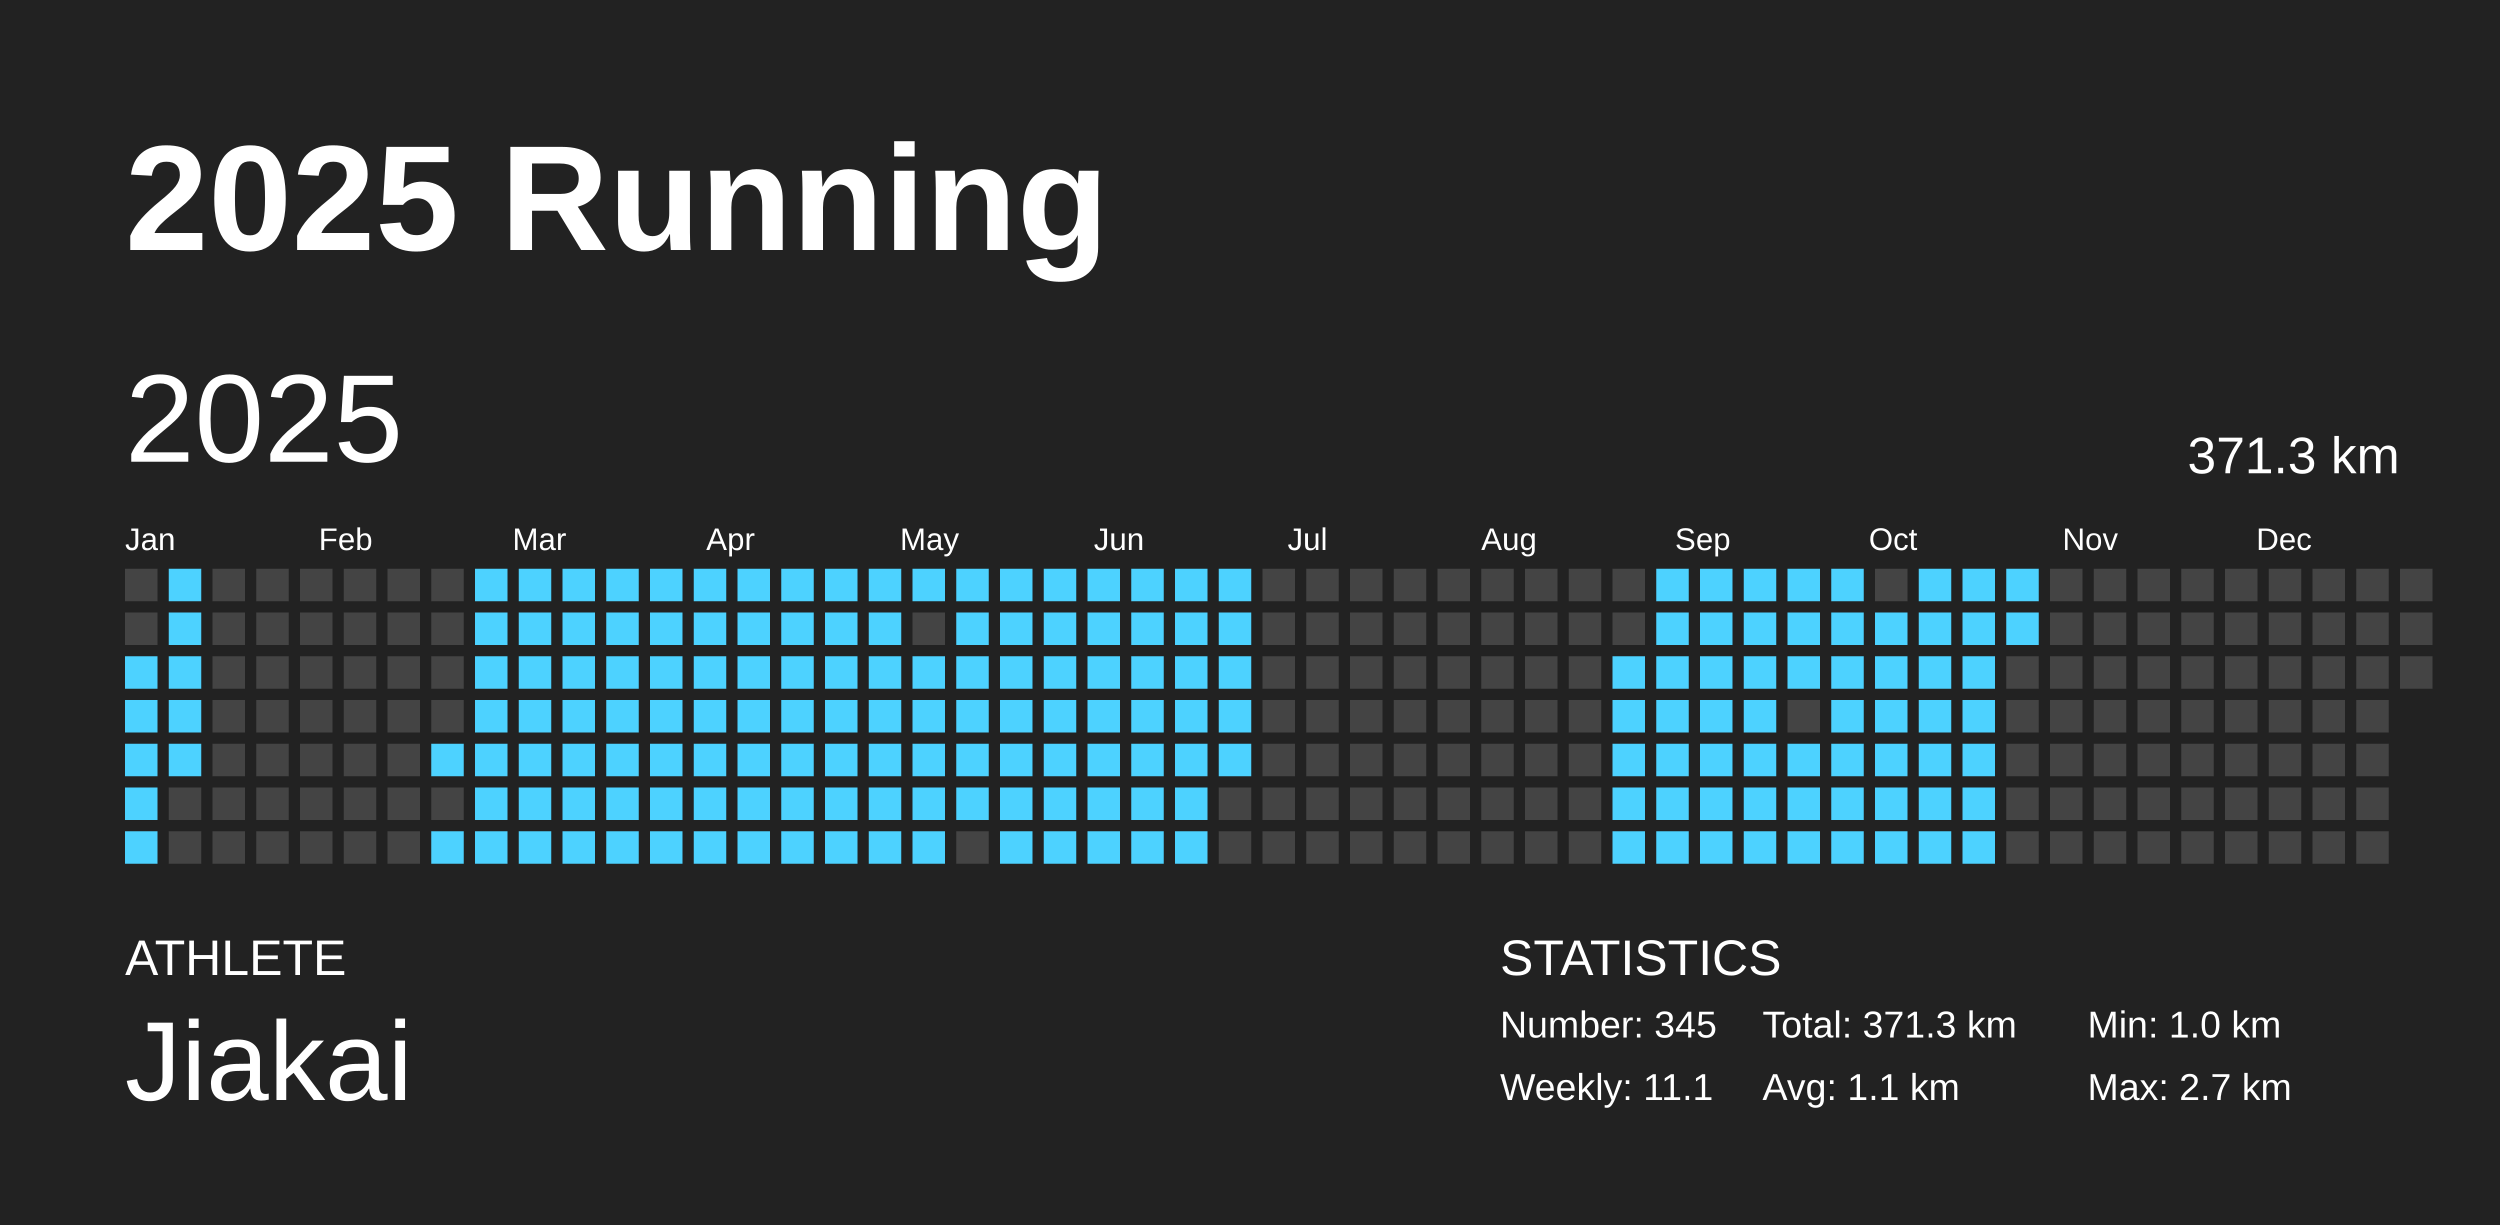
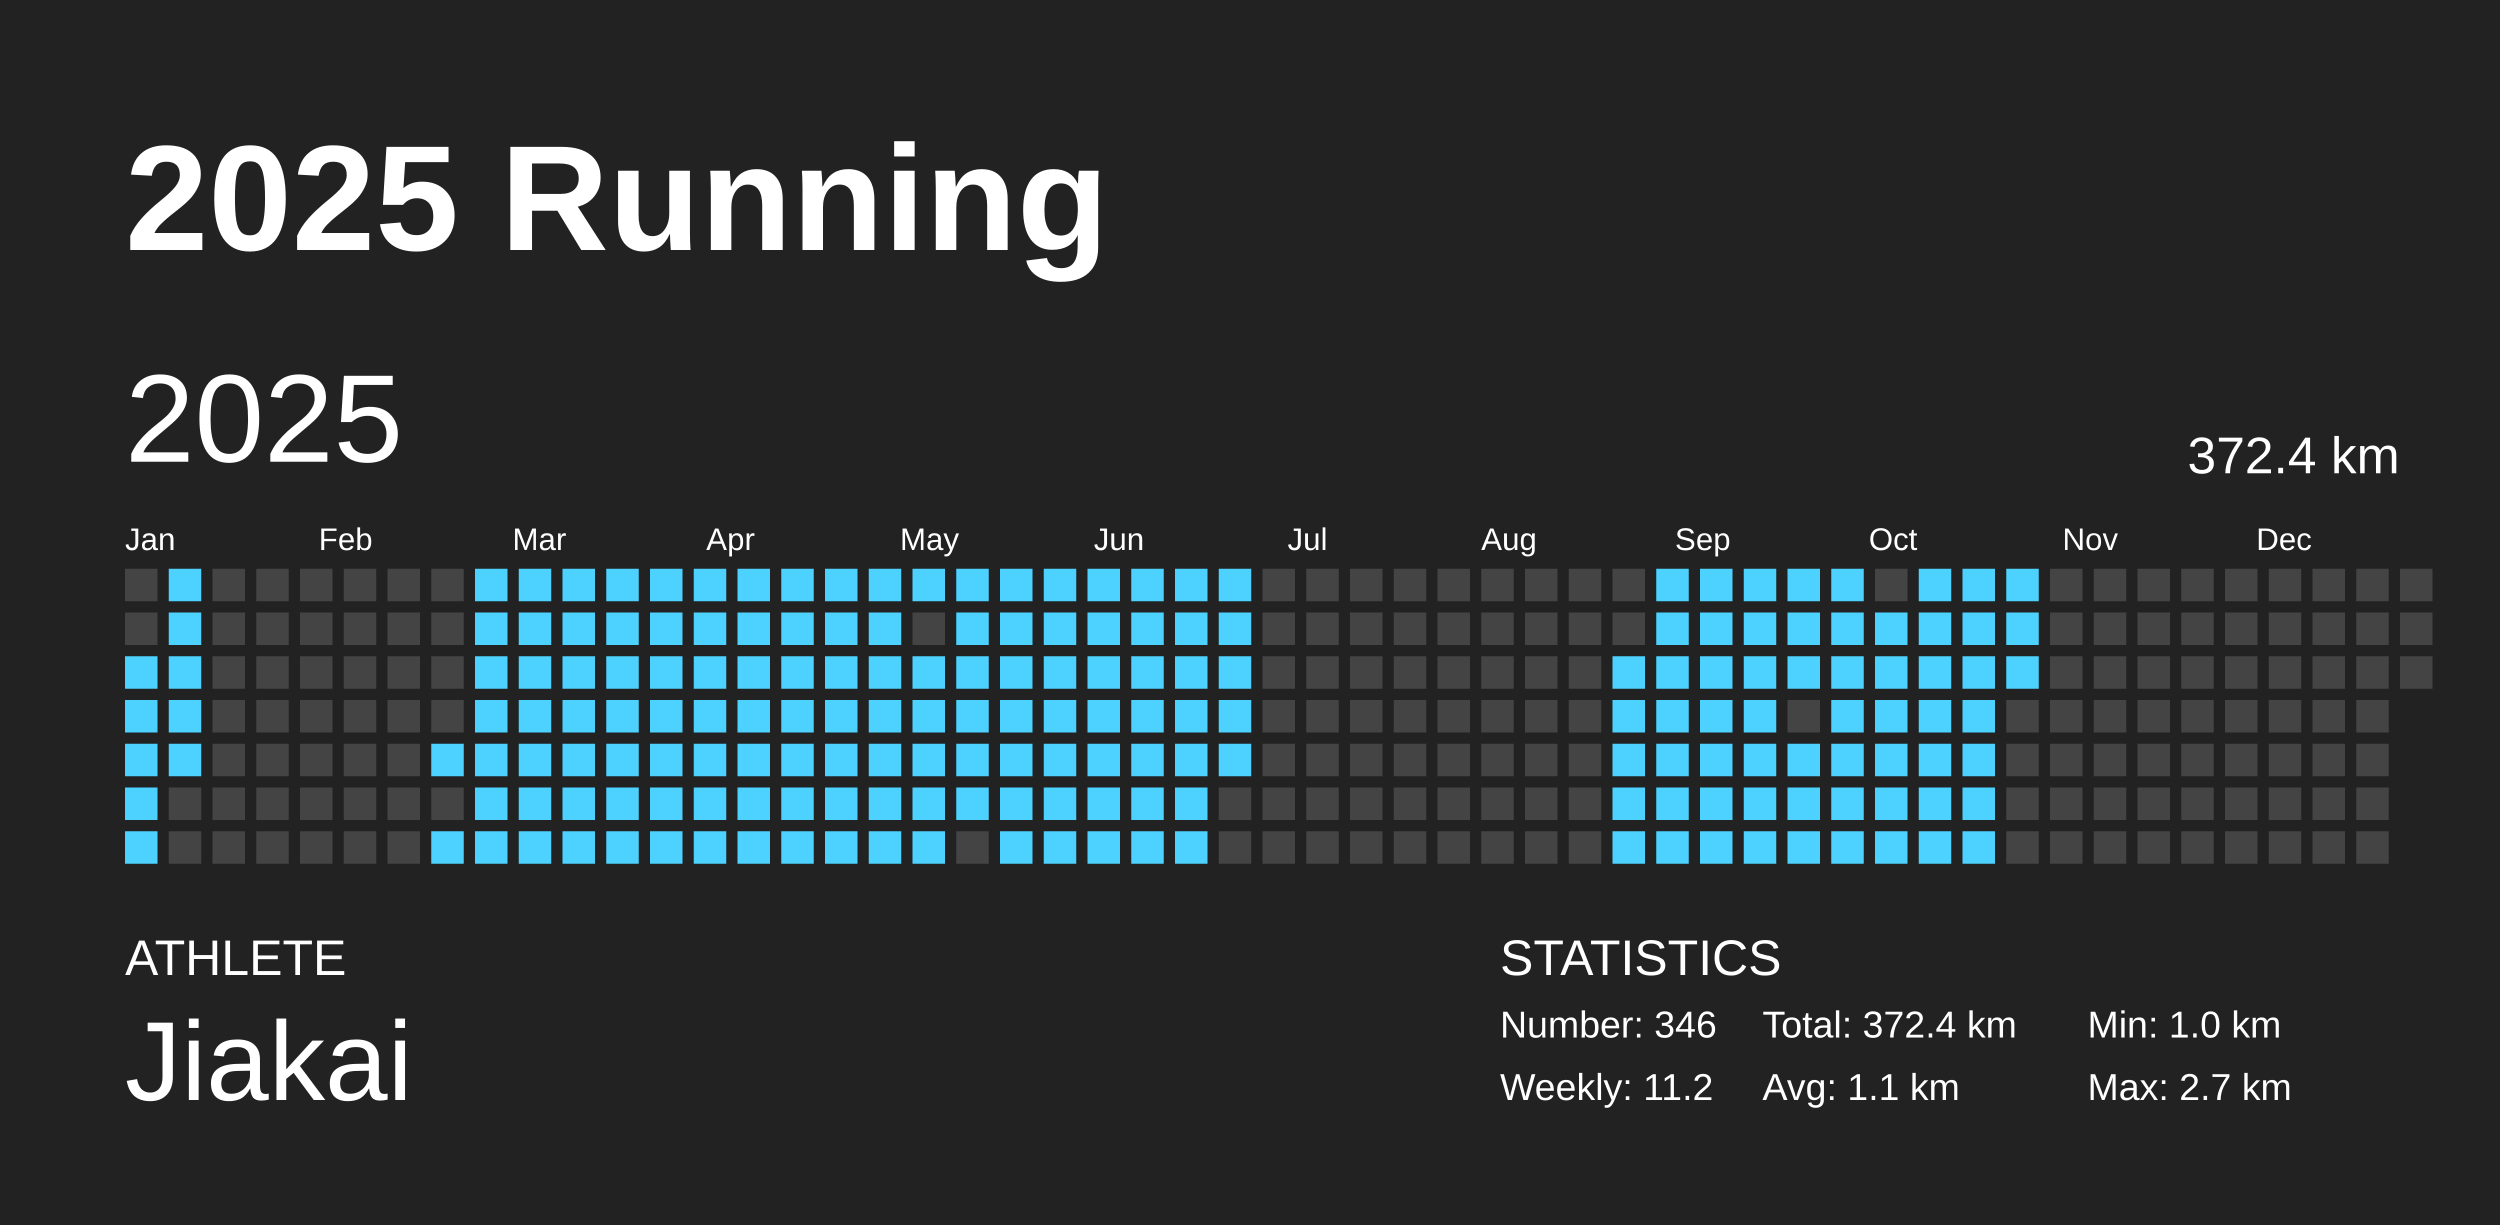
<svg xmlns="http://www.w3.org/2000/svg" baseProfile="full" height="98mm" version="1.1" viewBox="0,0,200,98" width="200mm">
  <defs />
  <rect fill="#222222" height="98" width="200" x="0" y="0" />
  <text fill="#FFFFFF" style="font-size:12px; font-family:Arial; font-weight:bold;" x="10" y="20">2025 Running</text>
  <text fill="#FFFFFF" style="font-size:4px; font-family:Arial" x="10" y="78">ATHLETE</text>
  <text fill="#FFFFFF" style="font-size:9px; font-family:Arial" x="10" y="88">Jiakai</text>
  <text fill="#FFFFFF" style="font-size:4px; font-family:Arial" x="120" y="78">STATISTICS</text>
-   <text fill="#FFFFFF" style="font-size:3px; font-family:Arial" x="120" y="83">Number: 345</text>
-   <text fill="#FFFFFF" style="font-size:3px; font-family:Arial" x="120" y="88">Weekly: 11.1</text>
-   <text fill="#FFFFFF" style="font-size:3px; font-family:Arial" x="141" y="83">Total: 371.3 km</text>
+   <text fill="#FFFFFF" style="font-size:3px; font-family:Arial" x="120" y="83">Number: 346</text>
+   <text fill="#FFFFFF" style="font-size:3px; font-family:Arial" x="120" y="88">Weekly: 11.2</text>
+   <text fill="#FFFFFF" style="font-size:3px; font-family:Arial" x="141" y="83">Total: 372.4 km</text>
  <text fill="#FFFFFF" style="font-size:3px; font-family:Arial" x="141" y="88">Avg: 1.1 km</text>
  <text fill="#FFFFFF" style="font-size:3px; font-family:Arial" x="167" y="83">Min: 1.0 km</text>
  <text fill="#FFFFFF" style="font-size:3px; font-family:Arial" x="167" y="88">Max: 2.7 km</text>
  <text dominant-baseline="hanging" fill="#FFFFFF" style="font-size:10.0px; font-family:Arial;" x="10" y="30">2025</text>
-   <text dominant-baseline="hanging" fill="#FFFFFF" style="font-size:4.125px; font-family:Arial;" x="175" y="35">371.3 km</text>
+   <text dominant-baseline="hanging" fill="#FFFFFF" style="font-size:4.125px; font-family:Arial;" x="175" y="35">372.4 km</text>
  <text fill="#FFFFFF" style="font-size:2.5px; font-family:Arial" x="10.0" y="44">Jan</text>
  <text fill="#FFFFFF" style="font-size:2.5px; font-family:Arial" x="25.5" y="44">Feb</text>
  <text fill="#FFFFFF" style="font-size:2.5px; font-family:Arial" x="41.0" y="44">Mar</text>
  <text fill="#FFFFFF" style="font-size:2.5px; font-family:Arial" x="56.5" y="44">Apr</text>
  <text fill="#FFFFFF" style="font-size:2.5px; font-family:Arial" x="72.0" y="44">May</text>
  <text fill="#FFFFFF" style="font-size:2.5px; font-family:Arial" x="87.5" y="44">Jun</text>
  <text fill="#FFFFFF" style="font-size:2.5px; font-family:Arial" x="103.0" y="44">Jul</text>
  <text fill="#FFFFFF" style="font-size:2.5px; font-family:Arial" x="118.5" y="44">Aug</text>
  <text fill="#FFFFFF" style="font-size:2.5px; font-family:Arial" x="134.0" y="44">Sep</text>
  <text fill="#FFFFFF" style="font-size:2.5px; font-family:Arial" x="149.5" y="44">Oct</text>
  <text fill="#FFFFFF" style="font-size:2.5px; font-family:Arial" x="165.0" y="44">Nov</text>
  <text fill="#FFFFFF" style="font-size:2.5px; font-family:Arial" x="180.5" y="44">Dec</text>
  <rect fill="#444444" height="2.6" width="2.6" x="10.0" y="45.5" />
  <rect fill="#444444" height="2.6" width="2.6" x="10.0" y="49.0" />
  <rect fill="#4dd2ff" height="2.6" width="2.6" x="10.0" y="52.5" />
  <rect fill="#4dd2ff" height="2.6" width="2.6" x="10.0" y="56.0" />
  <rect fill="#4dd2ff" height="2.6" width="2.6" x="10.0" y="59.5" />
  <rect fill="#4dd2ff" height="2.6" width="2.6" x="10.0" y="63.0" />
  <rect fill="#4dd2ff" height="2.6" width="2.6" x="10.0" y="66.5" />
  <rect fill="#4dd2ff" height="2.6" width="2.6" x="13.5" y="45.5" />
  <rect fill="#4dd2ff" height="2.6" width="2.6" x="13.5" y="49.0" />
  <rect fill="#4dd2ff" height="2.6" width="2.6" x="13.5" y="52.5" />
  <rect fill="#4dd2ff" height="2.6" width="2.6" x="13.5" y="56.0" />
  <rect fill="#4dd2ff" height="2.6" width="2.6" x="13.5" y="59.5" />
  <rect fill="#444444" height="2.6" width="2.6" x="13.5" y="63.0" />
  <rect fill="#444444" height="2.6" width="2.6" x="13.5" y="66.5" />
  <rect fill="#444444" height="2.6" width="2.6" x="17.0" y="45.5" />
  <rect fill="#444444" height="2.6" width="2.6" x="17.0" y="49.0" />
  <rect fill="#444444" height="2.6" width="2.6" x="17.0" y="52.5" />
  <rect fill="#444444" height="2.6" width="2.6" x="17.0" y="56.0" />
  <rect fill="#444444" height="2.6" width="2.6" x="17.0" y="59.5" />
  <rect fill="#444444" height="2.6" width="2.6" x="17.0" y="63.0" />
  <rect fill="#444444" height="2.6" width="2.6" x="17.0" y="66.5" />
  <rect fill="#444444" height="2.6" width="2.6" x="20.5" y="45.5" />
  <rect fill="#444444" height="2.6" width="2.6" x="20.5" y="49.0" />
  <rect fill="#444444" height="2.6" width="2.6" x="20.5" y="52.5" />
  <rect fill="#444444" height="2.6" width="2.6" x="20.5" y="56.0" />
  <rect fill="#444444" height="2.6" width="2.6" x="20.5" y="59.5" />
  <rect fill="#444444" height="2.6" width="2.6" x="20.5" y="63.0" />
  <rect fill="#444444" height="2.6" width="2.6" x="20.5" y="66.5" />
  <rect fill="#444444" height="2.6" width="2.6" x="24.0" y="45.5" />
  <rect fill="#444444" height="2.6" width="2.6" x="24.0" y="49.0" />
  <rect fill="#444444" height="2.6" width="2.6" x="24.0" y="52.5" />
  <rect fill="#444444" height="2.6" width="2.6" x="24.0" y="56.0" />
  <rect fill="#444444" height="2.6" width="2.6" x="24.0" y="59.5" />
  <rect fill="#444444" height="2.6" width="2.6" x="24.0" y="63.0" />
  <rect fill="#444444" height="2.6" width="2.6" x="24.0" y="66.5" />
  <rect fill="#444444" height="2.6" width="2.6" x="27.5" y="45.5" />
  <rect fill="#444444" height="2.6" width="2.6" x="27.5" y="49.0" />
  <rect fill="#444444" height="2.6" width="2.6" x="27.5" y="52.5" />
  <rect fill="#444444" height="2.6" width="2.6" x="27.5" y="56.0" />
  <rect fill="#444444" height="2.6" width="2.6" x="27.5" y="59.5" />
  <rect fill="#444444" height="2.6" width="2.6" x="27.5" y="63.0" />
  <rect fill="#444444" height="2.6" width="2.6" x="27.5" y="66.5" />
  <rect fill="#444444" height="2.6" width="2.6" x="31.0" y="45.5" />
  <rect fill="#444444" height="2.6" width="2.6" x="31.0" y="49.0" />
  <rect fill="#444444" height="2.6" width="2.6" x="31.0" y="52.5" />
  <rect fill="#444444" height="2.6" width="2.6" x="31.0" y="56.0" />
  <rect fill="#444444" height="2.6" width="2.6" x="31.0" y="59.5" />
  <rect fill="#444444" height="2.6" width="2.6" x="31.0" y="63.0" />
  <rect fill="#444444" height="2.6" width="2.6" x="31.0" y="66.5" />
  <rect fill="#444444" height="2.6" width="2.6" x="34.5" y="45.5" />
  <rect fill="#444444" height="2.6" width="2.6" x="34.5" y="49.0" />
  <rect fill="#444444" height="2.6" width="2.6" x="34.5" y="52.5" />
  <rect fill="#444444" height="2.6" width="2.6" x="34.5" y="56.0" />
  <rect fill="#4dd2ff" height="2.6" width="2.6" x="34.5" y="59.5" />
  <rect fill="#444444" height="2.6" width="2.6" x="34.5" y="63.0" />
  <rect fill="#4dd2ff" height="2.6" width="2.6" x="34.5" y="66.5" />
  <rect fill="#4dd2ff" height="2.6" width="2.6" x="38.0" y="45.5" />
  <rect fill="#4dd2ff" height="2.6" width="2.6" x="38.0" y="49.0" />
  <rect fill="#4dd2ff" height="2.6" width="2.6" x="38.0" y="52.5" />
  <rect fill="#4dd2ff" height="2.6" width="2.6" x="38.0" y="56.0" />
  <rect fill="#4dd2ff" height="2.6" width="2.6" x="38.0" y="59.5" />
  <rect fill="#4dd2ff" height="2.6" width="2.6" x="38.0" y="63.0" />
  <rect fill="#4dd2ff" height="2.6" width="2.6" x="38.0" y="66.5" />
  <rect fill="#4dd2ff" height="2.6" width="2.6" x="41.5" y="45.5" />
  <rect fill="#4dd2ff" height="2.6" width="2.6" x="41.5" y="49.0" />
  <rect fill="#4dd2ff" height="2.6" width="2.6" x="41.5" y="52.5" />
  <rect fill="#4dd2ff" height="2.6" width="2.6" x="41.5" y="56.0" />
  <rect fill="#4dd2ff" height="2.6" width="2.6" x="41.5" y="59.5" />
  <rect fill="#4dd2ff" height="2.6" width="2.6" x="41.5" y="63.0" />
  <rect fill="#4dd2ff" height="2.6" width="2.6" x="41.5" y="66.5" />
  <rect fill="#4dd2ff" height="2.6" width="2.6" x="45.0" y="45.5" />
  <rect fill="#4dd2ff" height="2.6" width="2.6" x="45.0" y="49.0" />
  <rect fill="#4dd2ff" height="2.6" width="2.6" x="45.0" y="52.5" />
  <rect fill="#4dd2ff" height="2.6" width="2.6" x="45.0" y="56.0" />
  <rect fill="#4dd2ff" height="2.6" width="2.6" x="45.0" y="59.5" />
  <rect fill="#4dd2ff" height="2.6" width="2.6" x="45.0" y="63.0" />
  <rect fill="#4dd2ff" height="2.6" width="2.6" x="45.0" y="66.5" />
  <rect fill="#4dd2ff" height="2.6" width="2.6" x="48.5" y="45.5" />
  <rect fill="#4dd2ff" height="2.6" width="2.6" x="48.5" y="49.0" />
  <rect fill="#4dd2ff" height="2.6" width="2.6" x="48.5" y="52.5" />
  <rect fill="#4dd2ff" height="2.6" width="2.6" x="48.5" y="56.0" />
  <rect fill="#4dd2ff" height="2.6" width="2.6" x="48.5" y="59.5" />
  <rect fill="#4dd2ff" height="2.6" width="2.6" x="48.5" y="63.0" />
  <rect fill="#4dd2ff" height="2.6" width="2.6" x="48.5" y="66.5" />
  <rect fill="#4dd2ff" height="2.6" width="2.6" x="52.0" y="45.5" />
  <rect fill="#4dd2ff" height="2.6" width="2.6" x="52.0" y="49.0" />
  <rect fill="#4dd2ff" height="2.6" width="2.6" x="52.0" y="52.5" />
  <rect fill="#4dd2ff" height="2.6" width="2.6" x="52.0" y="56.0" />
  <rect fill="#4dd2ff" height="2.6" width="2.6" x="52.0" y="59.5" />
  <rect fill="#4dd2ff" height="2.6" width="2.6" x="52.0" y="63.0" />
  <rect fill="#4dd2ff" height="2.6" width="2.6" x="52.0" y="66.5" />
  <rect fill="#4dd2ff" height="2.6" width="2.6" x="55.5" y="45.5" />
  <rect fill="#4dd2ff" height="2.6" width="2.6" x="55.5" y="49.0" />
  <rect fill="#4dd2ff" height="2.6" width="2.6" x="55.5" y="52.5" />
  <rect fill="#4dd2ff" height="2.6" width="2.6" x="55.5" y="56.0" />
  <rect fill="#4dd2ff" height="2.6" width="2.6" x="55.5" y="59.5" />
  <rect fill="#4dd2ff" height="2.6" width="2.6" x="55.5" y="63.0" />
  <rect fill="#4dd2ff" height="2.6" width="2.6" x="55.5" y="66.5" />
  <rect fill="#4dd2ff" height="2.6" width="2.6" x="59.0" y="45.5" />
  <rect fill="#4dd2ff" height="2.6" width="2.6" x="59.0" y="49.0" />
  <rect fill="#4dd2ff" height="2.6" width="2.6" x="59.0" y="52.5" />
  <rect fill="#4dd2ff" height="2.6" width="2.6" x="59.0" y="56.0" />
  <rect fill="#4dd2ff" height="2.6" width="2.6" x="59.0" y="59.5" />
  <rect fill="#4dd2ff" height="2.6" width="2.6" x="59.0" y="63.0" />
  <rect fill="#4dd2ff" height="2.6" width="2.6" x="59.0" y="66.5" />
  <rect fill="#4dd2ff" height="2.6" width="2.6" x="62.5" y="45.5" />
  <rect fill="#4dd2ff" height="2.6" width="2.6" x="62.5" y="49.0" />
  <rect fill="#4dd2ff" height="2.6" width="2.6" x="62.5" y="52.5" />
  <rect fill="#4dd2ff" height="2.6" width="2.6" x="62.5" y="56.0" />
  <rect fill="#4dd2ff" height="2.6" width="2.6" x="62.5" y="59.5" />
  <rect fill="#4dd2ff" height="2.6" width="2.6" x="62.5" y="63.0" />
  <rect fill="#4dd2ff" height="2.6" width="2.6" x="62.5" y="66.5" />
  <rect fill="#4dd2ff" height="2.6" width="2.6" x="66.0" y="45.5" />
  <rect fill="#4dd2ff" height="2.6" width="2.6" x="66.0" y="49.0" />
  <rect fill="#4dd2ff" height="2.6" width="2.6" x="66.0" y="52.5" />
  <rect fill="#4dd2ff" height="2.6" width="2.6" x="66.0" y="56.0" />
  <rect fill="#4dd2ff" height="2.6" width="2.6" x="66.0" y="59.5" />
  <rect fill="#4dd2ff" height="2.6" width="2.6" x="66.0" y="63.0" />
  <rect fill="#4dd2ff" height="2.6" width="2.6" x="66.0" y="66.5" />
  <rect fill="#4dd2ff" height="2.6" width="2.6" x="69.5" y="45.5" />
  <rect fill="#4dd2ff" height="2.6" width="2.6" x="69.5" y="49.0" />
  <rect fill="#4dd2ff" height="2.6" width="2.6" x="69.5" y="52.5" />
  <rect fill="#4dd2ff" height="2.6" width="2.6" x="69.5" y="56.0" />
  <rect fill="#4dd2ff" height="2.6" width="2.6" x="69.5" y="59.5" />
  <rect fill="#4dd2ff" height="2.6" width="2.6" x="69.5" y="63.0" />
  <rect fill="#4dd2ff" height="2.6" width="2.6" x="69.5" y="66.5" />
  <rect fill="#4dd2ff" height="2.6" width="2.6" x="73.0" y="45.5" />
  <rect fill="#444444" height="2.6" width="2.6" x="73.0" y="49.0" />
  <rect fill="#4dd2ff" height="2.6" width="2.6" x="73.0" y="52.5" />
  <rect fill="#4dd2ff" height="2.6" width="2.6" x="73.0" y="56.0" />
  <rect fill="#4dd2ff" height="2.6" width="2.6" x="73.0" y="59.5" />
  <rect fill="#4dd2ff" height="2.6" width="2.6" x="73.0" y="63.0" />
  <rect fill="#4dd2ff" height="2.6" width="2.6" x="73.0" y="66.5" />
  <rect fill="#4dd2ff" height="2.6" width="2.6" x="76.5" y="45.5" />
  <rect fill="#4dd2ff" height="2.6" width="2.6" x="76.5" y="49.0" />
  <rect fill="#4dd2ff" height="2.6" width="2.6" x="76.5" y="52.5" />
  <rect fill="#4dd2ff" height="2.6" width="2.6" x="76.5" y="56.0" />
  <rect fill="#4dd2ff" height="2.6" width="2.6" x="76.5" y="59.5" />
  <rect fill="#4dd2ff" height="2.6" width="2.6" x="76.5" y="63.0" />
  <rect fill="#444444" height="2.6" width="2.6" x="76.5" y="66.5" />
  <rect fill="#4dd2ff" height="2.6" width="2.6" x="80.0" y="45.5" />
  <rect fill="#4dd2ff" height="2.6" width="2.6" x="80.0" y="49.0" />
  <rect fill="#4dd2ff" height="2.6" width="2.6" x="80.0" y="52.5" />
  <rect fill="#4dd2ff" height="2.6" width="2.6" x="80.0" y="56.0" />
  <rect fill="#4dd2ff" height="2.6" width="2.6" x="80.0" y="59.5" />
  <rect fill="#4dd2ff" height="2.6" width="2.6" x="80.0" y="63.0" />
  <rect fill="#4dd2ff" height="2.6" width="2.6" x="80.0" y="66.5" />
  <rect fill="#4dd2ff" height="2.6" width="2.6" x="83.5" y="45.5" />
  <rect fill="#4dd2ff" height="2.6" width="2.6" x="83.5" y="49.0" />
  <rect fill="#4dd2ff" height="2.6" width="2.6" x="83.5" y="52.5" />
  <rect fill="#4dd2ff" height="2.6" width="2.6" x="83.5" y="56.0" />
  <rect fill="#4dd2ff" height="2.6" width="2.6" x="83.5" y="59.5" />
  <rect fill="#4dd2ff" height="2.6" width="2.6" x="83.5" y="63.0" />
  <rect fill="#4dd2ff" height="2.6" width="2.6" x="83.5" y="66.5" />
  <rect fill="#4dd2ff" height="2.6" width="2.6" x="87.0" y="45.5" />
  <rect fill="#4dd2ff" height="2.6" width="2.6" x="87.0" y="49.0" />
  <rect fill="#4dd2ff" height="2.6" width="2.6" x="87.0" y="52.5" />
  <rect fill="#4dd2ff" height="2.6" width="2.6" x="87.0" y="56.0" />
  <rect fill="#4dd2ff" height="2.6" width="2.6" x="87.0" y="59.5" />
  <rect fill="#4dd2ff" height="2.6" width="2.6" x="87.0" y="63.0" />
  <rect fill="#4dd2ff" height="2.6" width="2.6" x="87.0" y="66.5" />
  <rect fill="#4dd2ff" height="2.6" width="2.6" x="90.5" y="45.5" />
  <rect fill="#4dd2ff" height="2.6" width="2.6" x="90.5" y="49.0" />
  <rect fill="#4dd2ff" height="2.6" width="2.6" x="90.5" y="52.5" />
  <rect fill="#4dd2ff" height="2.6" width="2.6" x="90.5" y="56.0" />
  <rect fill="#4dd2ff" height="2.6" width="2.6" x="90.5" y="59.5" />
  <rect fill="#4dd2ff" height="2.6" width="2.6" x="90.5" y="63.0" />
  <rect fill="#4dd2ff" height="2.6" width="2.6" x="90.5" y="66.5" />
  <rect fill="#4dd2ff" height="2.6" width="2.6" x="94.0" y="45.5" />
  <rect fill="#4dd2ff" height="2.6" width="2.6" x="94.0" y="49.0" />
  <rect fill="#4dd2ff" height="2.6" width="2.6" x="94.0" y="52.5" />
  <rect fill="#4dd2ff" height="2.6" width="2.6" x="94.0" y="56.0" />
  <rect fill="#4dd2ff" height="2.6" width="2.6" x="94.0" y="59.5" />
  <rect fill="#4dd2ff" height="2.6" width="2.6" x="94.0" y="63.0" />
  <rect fill="#4dd2ff" height="2.6" width="2.6" x="94.0" y="66.5" />
  <rect fill="#4dd2ff" height="2.6" width="2.6" x="97.5" y="45.5" />
  <rect fill="#4dd2ff" height="2.6" width="2.6" x="97.5" y="49.0" />
  <rect fill="#4dd2ff" height="2.6" width="2.6" x="97.5" y="52.5" />
  <rect fill="#4dd2ff" height="2.6" width="2.6" x="97.5" y="56.0" />
  <rect fill="#4dd2ff" height="2.6" width="2.6" x="97.5" y="59.5" />
  <rect fill="#444444" height="2.6" width="2.6" x="97.5" y="63.0" />
  <rect fill="#444444" height="2.6" width="2.6" x="97.5" y="66.5" />
  <rect fill="#444444" height="2.6" width="2.6" x="101.0" y="45.5" />
  <rect fill="#444444" height="2.6" width="2.6" x="101.0" y="49.0" />
  <rect fill="#444444" height="2.6" width="2.6" x="101.0" y="52.5" />
  <rect fill="#444444" height="2.6" width="2.6" x="101.0" y="56.0" />
  <rect fill="#444444" height="2.6" width="2.6" x="101.0" y="59.5" />
  <rect fill="#444444" height="2.6" width="2.6" x="101.0" y="63.0" />
  <rect fill="#444444" height="2.6" width="2.6" x="101.0" y="66.5" />
  <rect fill="#444444" height="2.6" width="2.6" x="104.5" y="45.5" />
  <rect fill="#444444" height="2.6" width="2.6" x="104.5" y="49.0" />
  <rect fill="#444444" height="2.6" width="2.6" x="104.5" y="52.5" />
  <rect fill="#444444" height="2.6" width="2.6" x="104.5" y="56.0" />
  <rect fill="#444444" height="2.6" width="2.6" x="104.5" y="59.5" />
  <rect fill="#444444" height="2.6" width="2.6" x="104.5" y="63.0" />
  <rect fill="#444444" height="2.6" width="2.6" x="104.5" y="66.5" />
  <rect fill="#444444" height="2.6" width="2.6" x="108.0" y="45.5" />
  <rect fill="#444444" height="2.6" width="2.6" x="108.0" y="49.0" />
  <rect fill="#444444" height="2.6" width="2.6" x="108.0" y="52.5" />
  <rect fill="#444444" height="2.6" width="2.6" x="108.0" y="56.0" />
  <rect fill="#444444" height="2.6" width="2.6" x="108.0" y="59.5" />
  <rect fill="#444444" height="2.6" width="2.6" x="108.0" y="63.0" />
  <rect fill="#444444" height="2.6" width="2.6" x="108.0" y="66.5" />
  <rect fill="#444444" height="2.6" width="2.6" x="111.5" y="45.5" />
  <rect fill="#444444" height="2.6" width="2.6" x="111.5" y="49.0" />
  <rect fill="#444444" height="2.6" width="2.6" x="111.5" y="52.5" />
  <rect fill="#444444" height="2.6" width="2.6" x="111.5" y="56.0" />
  <rect fill="#444444" height="2.6" width="2.6" x="111.5" y="59.5" />
  <rect fill="#444444" height="2.6" width="2.6" x="111.5" y="63.0" />
  <rect fill="#444444" height="2.6" width="2.6" x="111.5" y="66.5" />
  <rect fill="#444444" height="2.6" width="2.6" x="115.0" y="45.5" />
  <rect fill="#444444" height="2.6" width="2.6" x="115.0" y="49.0" />
  <rect fill="#444444" height="2.6" width="2.6" x="115.0" y="52.5" />
  <rect fill="#444444" height="2.6" width="2.6" x="115.0" y="56.0" />
  <rect fill="#444444" height="2.6" width="2.6" x="115.0" y="59.5" />
  <rect fill="#444444" height="2.6" width="2.6" x="115.0" y="63.0" />
  <rect fill="#444444" height="2.6" width="2.6" x="115.0" y="66.5" />
  <rect fill="#444444" height="2.6" width="2.6" x="118.5" y="45.5" />
  <rect fill="#444444" height="2.6" width="2.6" x="118.5" y="49.0" />
  <rect fill="#444444" height="2.6" width="2.6" x="118.5" y="52.5" />
  <rect fill="#444444" height="2.6" width="2.6" x="118.5" y="56.0" />
  <rect fill="#444444" height="2.6" width="2.6" x="118.5" y="59.5" />
  <rect fill="#444444" height="2.6" width="2.6" x="118.5" y="63.0" />
  <rect fill="#444444" height="2.6" width="2.6" x="118.5" y="66.5" />
  <rect fill="#444444" height="2.6" width="2.6" x="122.0" y="45.5" />
  <rect fill="#444444" height="2.6" width="2.6" x="122.0" y="49.0" />
  <rect fill="#444444" height="2.6" width="2.6" x="122.0" y="52.5" />
  <rect fill="#444444" height="2.6" width="2.6" x="122.0" y="56.0" />
  <rect fill="#444444" height="2.6" width="2.6" x="122.0" y="59.5" />
  <rect fill="#444444" height="2.6" width="2.6" x="122.0" y="63.0" />
  <rect fill="#444444" height="2.6" width="2.6" x="122.0" y="66.5" />
  <rect fill="#444444" height="2.6" width="2.6" x="125.5" y="45.5" />
  <rect fill="#444444" height="2.6" width="2.6" x="125.5" y="49.0" />
  <rect fill="#444444" height="2.6" width="2.6" x="125.5" y="52.5" />
  <rect fill="#444444" height="2.6" width="2.6" x="125.5" y="56.0" />
  <rect fill="#444444" height="2.6" width="2.6" x="125.5" y="59.5" />
  <rect fill="#444444" height="2.6" width="2.6" x="125.5" y="63.0" />
  <rect fill="#444444" height="2.6" width="2.6" x="125.5" y="66.5" />
  <rect fill="#444444" height="2.6" width="2.6" x="129.0" y="45.5" />
  <rect fill="#444444" height="2.6" width="2.6" x="129.0" y="49.0" />
  <rect fill="#4dd2ff" height="2.6" width="2.6" x="129.0" y="52.5" />
  <rect fill="#4dd2ff" height="2.6" width="2.6" x="129.0" y="56.0" />
  <rect fill="#4dd2ff" height="2.6" width="2.6" x="129.0" y="59.5" />
  <rect fill="#4dd2ff" height="2.6" width="2.6" x="129.0" y="63.0" />
  <rect fill="#4dd2ff" height="2.6" width="2.6" x="129.0" y="66.5" />
  <rect fill="#4dd2ff" height="2.6" width="2.6" x="132.5" y="45.5" />
  <rect fill="#4dd2ff" height="2.6" width="2.6" x="132.5" y="49.0" />
  <rect fill="#4dd2ff" height="2.6" width="2.6" x="132.5" y="52.5" />
  <rect fill="#4dd2ff" height="2.6" width="2.6" x="132.5" y="56.0" />
  <rect fill="#4dd2ff" height="2.6" width="2.6" x="132.5" y="59.5" />
  <rect fill="#4dd2ff" height="2.6" width="2.6" x="132.5" y="63.0" />
  <rect fill="#4dd2ff" height="2.6" width="2.6" x="132.5" y="66.5" />
  <rect fill="#4dd2ff" height="2.6" width="2.6" x="136.0" y="45.5" />
  <rect fill="#4dd2ff" height="2.6" width="2.6" x="136.0" y="49.0" />
  <rect fill="#4dd2ff" height="2.6" width="2.6" x="136.0" y="52.5" />
  <rect fill="#4dd2ff" height="2.6" width="2.6" x="136.0" y="56.0" />
  <rect fill="#4dd2ff" height="2.6" width="2.6" x="136.0" y="59.5" />
  <rect fill="#4dd2ff" height="2.6" width="2.6" x="136.0" y="63.0" />
  <rect fill="#4dd2ff" height="2.6" width="2.6" x="136.0" y="66.5" />
  <rect fill="#4dd2ff" height="2.6" width="2.6" x="139.5" y="45.5" />
  <rect fill="#4dd2ff" height="2.6" width="2.6" x="139.5" y="49.0" />
  <rect fill="#4dd2ff" height="2.6" width="2.6" x="139.5" y="52.5" />
  <rect fill="#4dd2ff" height="2.6" width="2.6" x="139.5" y="56.0" />
  <rect fill="#4dd2ff" height="2.6" width="2.6" x="139.5" y="59.5" />
  <rect fill="#4dd2ff" height="2.6" width="2.6" x="139.5" y="63.0" />
  <rect fill="#4dd2ff" height="2.6" width="2.6" x="139.5" y="66.5" />
  <rect fill="#4dd2ff" height="2.6" width="2.6" x="143.0" y="45.5" />
  <rect fill="#4dd2ff" height="2.6" width="2.6" x="143.0" y="49.0" />
  <rect fill="#4dd2ff" height="2.6" width="2.6" x="143.0" y="52.5" />
  <rect fill="#444444" height="2.6" width="2.6" x="143.0" y="56.0" />
  <rect fill="#4dd2ff" height="2.6" width="2.6" x="143.0" y="59.5" />
  <rect fill="#4dd2ff" height="2.6" width="2.6" x="143.0" y="63.0" />
  <rect fill="#4dd2ff" height="2.6" width="2.6" x="143.0" y="66.5" />
  <rect fill="#4dd2ff" height="2.6" width="2.6" x="146.5" y="45.5" />
  <rect fill="#4dd2ff" height="2.6" width="2.6" x="146.5" y="49.0" />
  <rect fill="#4dd2ff" height="2.6" width="2.6" x="146.5" y="52.5" />
  <rect fill="#4dd2ff" height="2.6" width="2.6" x="146.5" y="56.0" />
  <rect fill="#4dd2ff" height="2.6" width="2.6" x="146.5" y="59.5" />
  <rect fill="#4dd2ff" height="2.6" width="2.6" x="146.5" y="63.0" />
  <rect fill="#4dd2ff" height="2.6" width="2.6" x="146.5" y="66.5" />
  <rect fill="#444444" height="2.6" width="2.6" x="150.0" y="45.5" />
  <rect fill="#4dd2ff" height="2.6" width="2.6" x="150.0" y="49.0" />
  <rect fill="#4dd2ff" height="2.6" width="2.6" x="150.0" y="52.5" />
  <rect fill="#4dd2ff" height="2.6" width="2.6" x="150.0" y="56.0" />
  <rect fill="#4dd2ff" height="2.6" width="2.6" x="150.0" y="59.5" />
  <rect fill="#4dd2ff" height="2.6" width="2.6" x="150.0" y="63.0" />
  <rect fill="#4dd2ff" height="2.6" width="2.6" x="150.0" y="66.5" />
  <rect fill="#4dd2ff" height="2.6" width="2.6" x="153.5" y="45.5" />
  <rect fill="#4dd2ff" height="2.6" width="2.6" x="153.5" y="49.0" />
  <rect fill="#4dd2ff" height="2.6" width="2.6" x="153.5" y="52.5" />
  <rect fill="#4dd2ff" height="2.6" width="2.6" x="153.5" y="56.0" />
  <rect fill="#4dd2ff" height="2.6" width="2.6" x="153.5" y="59.5" />
  <rect fill="#4dd2ff" height="2.6" width="2.6" x="153.5" y="63.0" />
  <rect fill="#4dd2ff" height="2.6" width="2.6" x="153.5" y="66.5" />
  <rect fill="#4dd2ff" height="2.6" width="2.6" x="157.0" y="45.5" />
  <rect fill="#4dd2ff" height="2.6" width="2.6" x="157.0" y="49.0" />
  <rect fill="#4dd2ff" height="2.6" width="2.6" x="157.0" y="52.5" />
  <rect fill="#4dd2ff" height="2.6" width="2.6" x="157.0" y="56.0" />
  <rect fill="#4dd2ff" height="2.6" width="2.6" x="157.0" y="59.5" />
  <rect fill="#4dd2ff" height="2.6" width="2.6" x="157.0" y="63.0" />
  <rect fill="#4dd2ff" height="2.6" width="2.6" x="157.0" y="66.5" />
  <rect fill="#4dd2ff" height="2.6" width="2.6" x="160.5" y="45.5" />
  <rect fill="#4dd2ff" height="2.6" width="2.6" x="160.5" y="49.0" />
-   <rect fill="#444444" height="2.6" width="2.6" x="160.5" y="52.5" />
+   <rect fill="#4dd2ff" height="2.6" width="2.6" x="160.5" y="52.5" />
  <rect fill="#444444" height="2.6" width="2.6" x="160.5" y="56.0" />
  <rect fill="#444444" height="2.6" width="2.6" x="160.5" y="59.5" />
  <rect fill="#444444" height="2.6" width="2.6" x="160.5" y="63.0" />
  <rect fill="#444444" height="2.6" width="2.6" x="160.5" y="66.5" />
  <rect fill="#444444" height="2.6" width="2.6" x="164.0" y="45.5" />
  <rect fill="#444444" height="2.6" width="2.6" x="164.0" y="49.0" />
  <rect fill="#444444" height="2.6" width="2.6" x="164.0" y="52.5" />
  <rect fill="#444444" height="2.6" width="2.6" x="164.0" y="56.0" />
  <rect fill="#444444" height="2.6" width="2.6" x="164.0" y="59.5" />
  <rect fill="#444444" height="2.6" width="2.6" x="164.0" y="63.0" />
  <rect fill="#444444" height="2.6" width="2.6" x="164.0" y="66.5" />
  <rect fill="#444444" height="2.6" width="2.6" x="167.5" y="45.5" />
  <rect fill="#444444" height="2.6" width="2.6" x="167.5" y="49.0" />
  <rect fill="#444444" height="2.6" width="2.6" x="167.5" y="52.5" />
  <rect fill="#444444" height="2.6" width="2.6" x="167.5" y="56.0" />
  <rect fill="#444444" height="2.6" width="2.6" x="167.5" y="59.5" />
  <rect fill="#444444" height="2.6" width="2.6" x="167.5" y="63.0" />
  <rect fill="#444444" height="2.6" width="2.6" x="167.5" y="66.5" />
  <rect fill="#444444" height="2.6" width="2.6" x="171.0" y="45.5" />
  <rect fill="#444444" height="2.6" width="2.6" x="171.0" y="49.0" />
  <rect fill="#444444" height="2.6" width="2.6" x="171.0" y="52.5" />
  <rect fill="#444444" height="2.6" width="2.6" x="171.0" y="56.0" />
  <rect fill="#444444" height="2.6" width="2.6" x="171.0" y="59.5" />
  <rect fill="#444444" height="2.6" width="2.6" x="171.0" y="63.0" />
  <rect fill="#444444" height="2.6" width="2.6" x="171.0" y="66.5" />
  <rect fill="#444444" height="2.6" width="2.6" x="174.5" y="45.5" />
  <rect fill="#444444" height="2.6" width="2.6" x="174.5" y="49.0" />
  <rect fill="#444444" height="2.6" width="2.6" x="174.5" y="52.5" />
  <rect fill="#444444" height="2.6" width="2.6" x="174.5" y="56.0" />
  <rect fill="#444444" height="2.6" width="2.6" x="174.5" y="59.5" />
  <rect fill="#444444" height="2.6" width="2.6" x="174.5" y="63.0" />
  <rect fill="#444444" height="2.6" width="2.6" x="174.5" y="66.5" />
  <rect fill="#444444" height="2.6" width="2.6" x="178.0" y="45.5" />
  <rect fill="#444444" height="2.6" width="2.6" x="178.0" y="49.0" />
  <rect fill="#444444" height="2.6" width="2.6" x="178.0" y="52.5" />
  <rect fill="#444444" height="2.6" width="2.6" x="178.0" y="56.0" />
  <rect fill="#444444" height="2.6" width="2.6" x="178.0" y="59.5" />
  <rect fill="#444444" height="2.6" width="2.6" x="178.0" y="63.0" />
  <rect fill="#444444" height="2.6" width="2.6" x="178.0" y="66.5" />
  <rect fill="#444444" height="2.6" width="2.6" x="181.5" y="45.5" />
  <rect fill="#444444" height="2.6" width="2.6" x="181.5" y="49.0" />
  <rect fill="#444444" height="2.6" width="2.6" x="181.5" y="52.5" />
  <rect fill="#444444" height="2.6" width="2.6" x="181.5" y="56.0" />
  <rect fill="#444444" height="2.6" width="2.6" x="181.5" y="59.5" />
  <rect fill="#444444" height="2.6" width="2.6" x="181.5" y="63.0" />
  <rect fill="#444444" height="2.6" width="2.6" x="181.5" y="66.5" />
  <rect fill="#444444" height="2.6" width="2.6" x="185.0" y="45.5" />
  <rect fill="#444444" height="2.6" width="2.6" x="185.0" y="49.0" />
  <rect fill="#444444" height="2.6" width="2.6" x="185.0" y="52.5" />
  <rect fill="#444444" height="2.6" width="2.6" x="185.0" y="56.0" />
  <rect fill="#444444" height="2.6" width="2.6" x="185.0" y="59.5" />
  <rect fill="#444444" height="2.6" width="2.6" x="185.0" y="63.0" />
  <rect fill="#444444" height="2.6" width="2.6" x="185.0" y="66.5" />
  <rect fill="#444444" height="2.6" width="2.6" x="188.5" y="45.5" />
  <rect fill="#444444" height="2.6" width="2.6" x="188.5" y="49.0" />
  <rect fill="#444444" height="2.6" width="2.6" x="188.5" y="52.5" />
  <rect fill="#444444" height="2.6" width="2.6" x="188.5" y="56.0" />
  <rect fill="#444444" height="2.6" width="2.6" x="188.5" y="59.5" />
  <rect fill="#444444" height="2.6" width="2.6" x="188.5" y="63.0" />
  <rect fill="#444444" height="2.6" width="2.6" x="188.5" y="66.5" />
  <rect fill="#444444" height="2.6" width="2.6" x="192.0" y="45.5" />
  <rect fill="#444444" height="2.6" width="2.6" x="192.0" y="49.0" />
  <rect fill="#444444" height="2.6" width="2.6" x="192.0" y="52.5" />
</svg>
